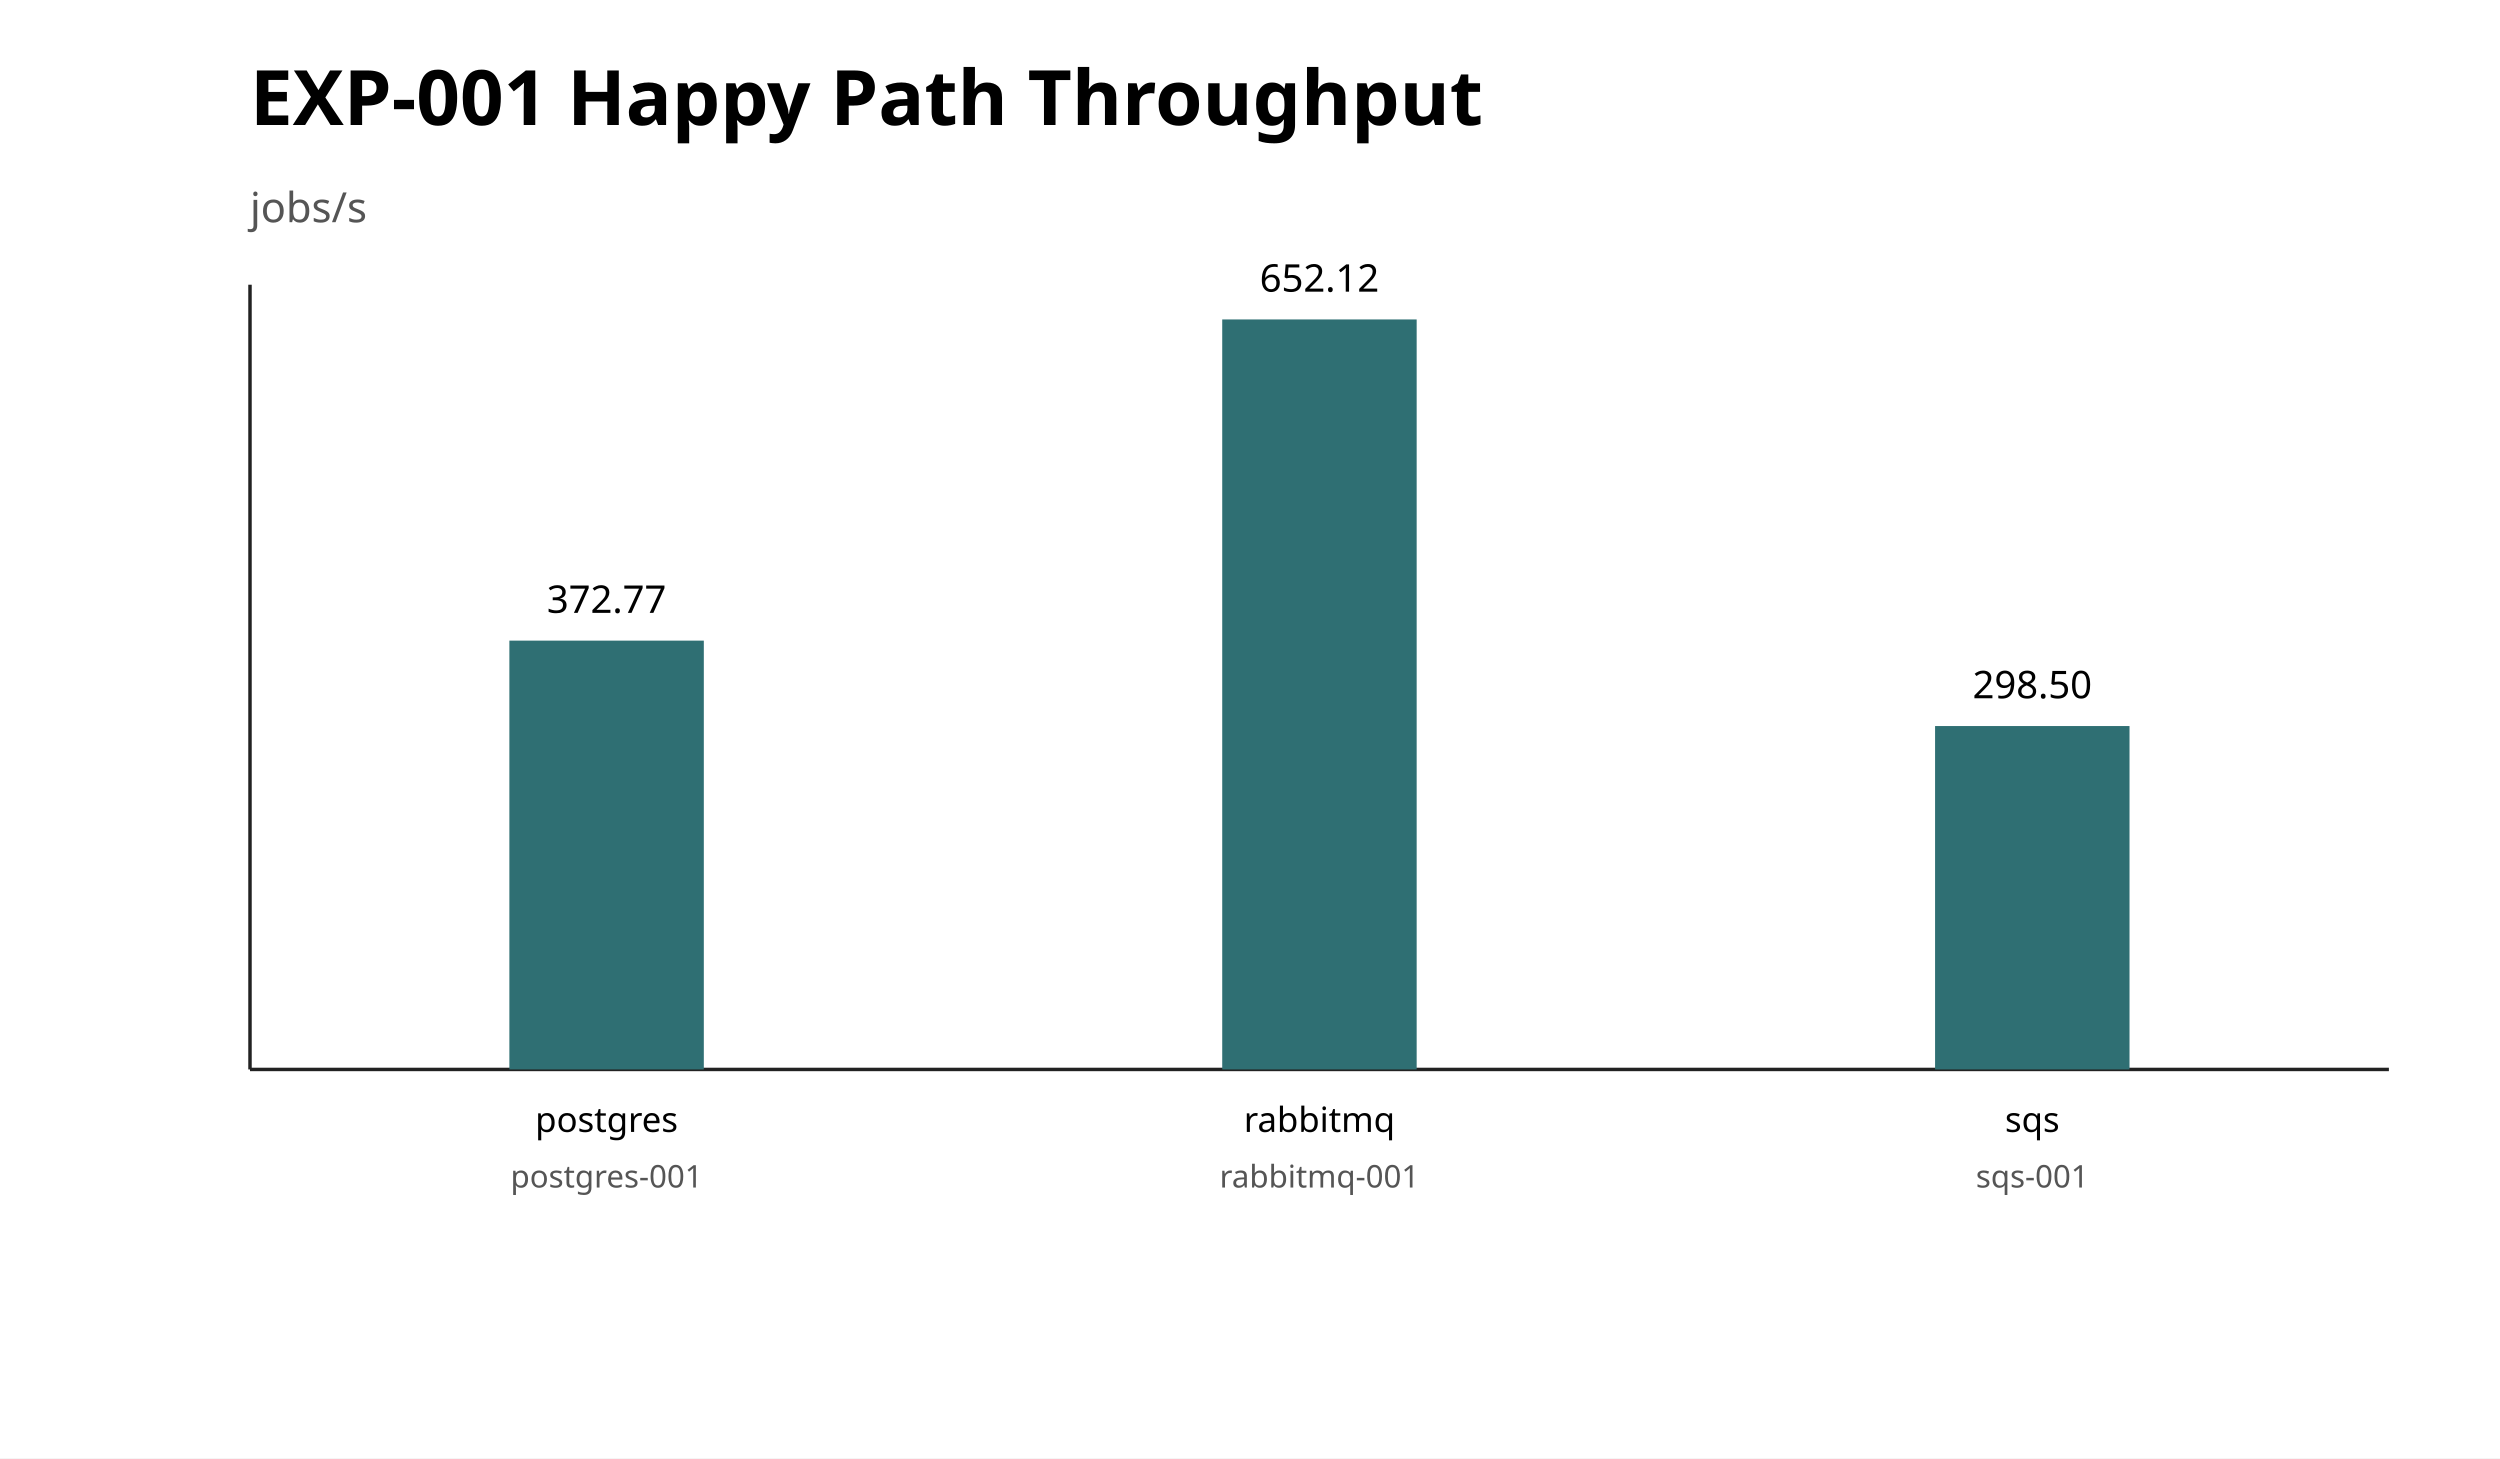
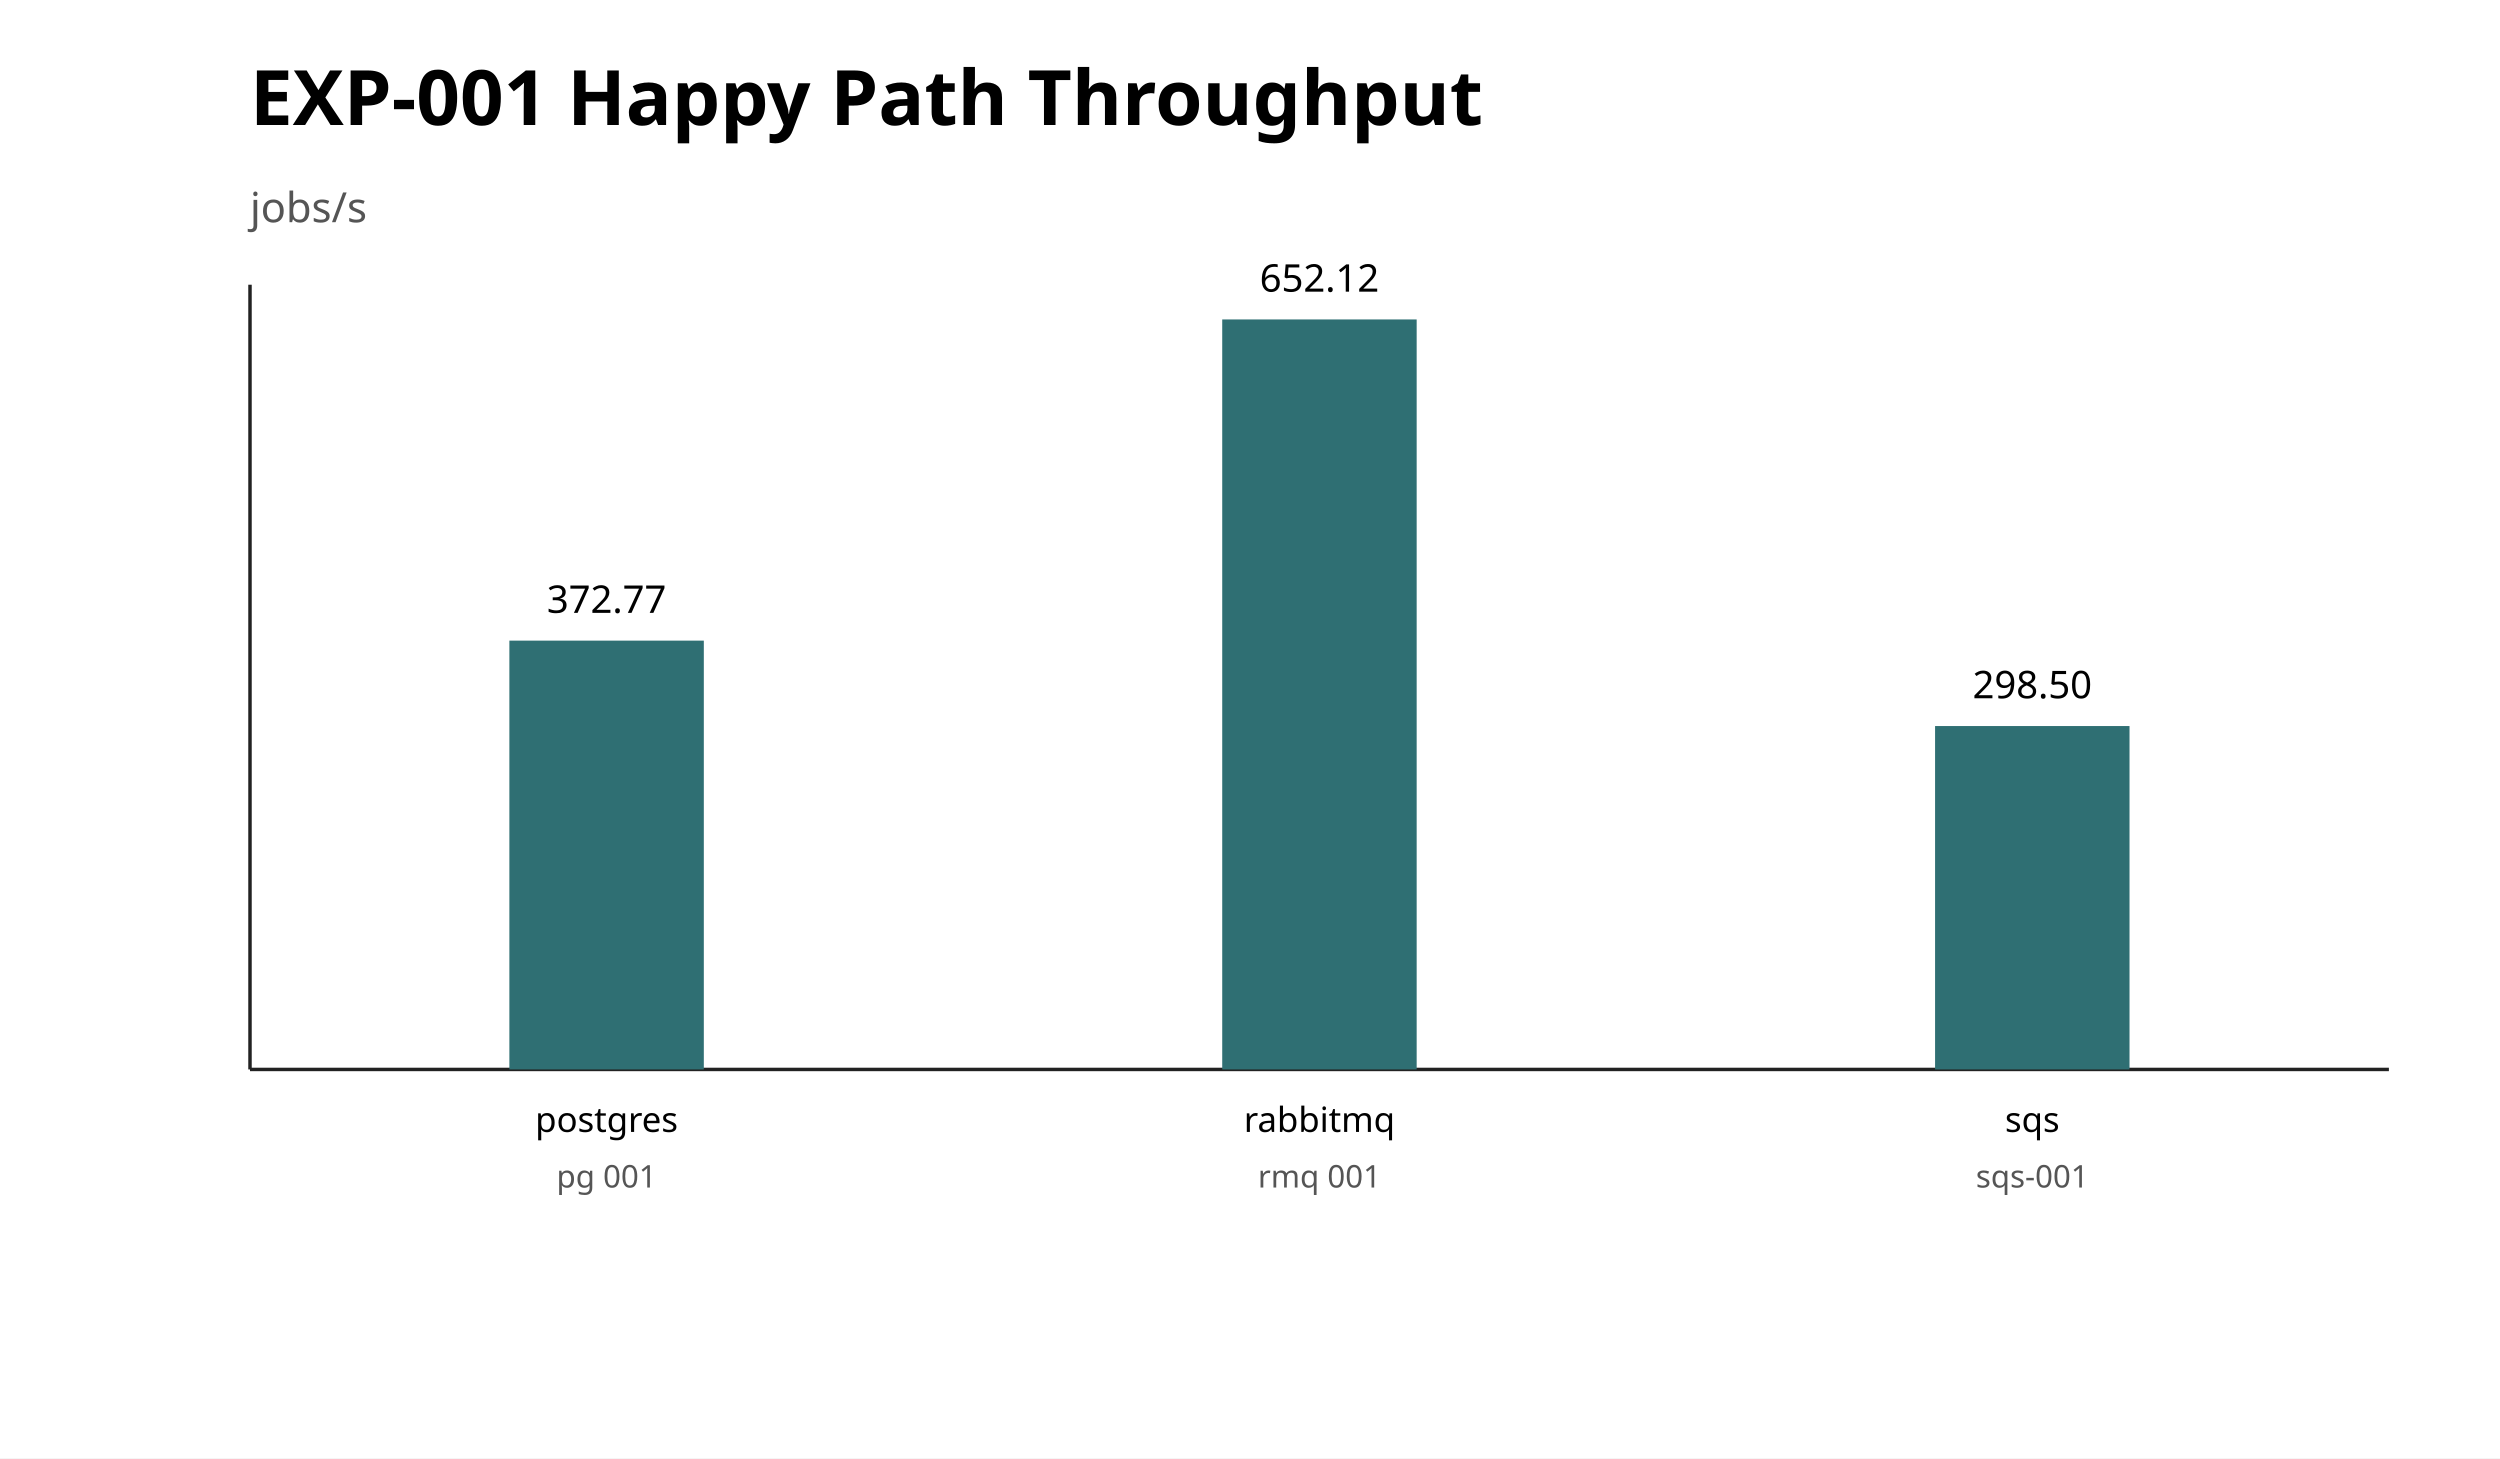
<svg xmlns="http://www.w3.org/2000/svg" width="720" height="420" viewBox="0 0 720 420">
  <rect width="100%" height="100%" fill="#ffffff" />
  <text x="72" y="36" font-family="sans-serif" font-size="22" font-weight="700">EXP-001 Happy Path Throughput</text>
  <text x="72" y="64" font-family="sans-serif" font-size="12" fill="#555">jobs/s</text>
  <line x1="72" y1="308" x2="688" y2="308" stroke="#222" />
  <line x1="72" y1="82" x2="72" y2="308" stroke="#222" />
  <rect x="146.7" y="184.5" width="56.0" height="123.5" fill="#2f6f73" />
  <text x="174.7" y="176.5" text-anchor="middle" font-family="sans-serif" font-size="11">372.77</text>
  <text x="174.7" y="326" text-anchor="middle" font-family="sans-serif" font-size="10">postgres</text>
-   <text x="174.7" y="342" text-anchor="middle" font-family="sans-serif" font-size="9" fill="#555">postgres-001</text>
+   <text x="174.7" y="342" text-anchor="middle" font-family="sans-serif" font-size="9" fill="#555">pg 001</text>
  <rect x="352.0" y="92.0" width="56.0" height="216.0" fill="#2f6f73" />
  <text x="380.0" y="84.0" text-anchor="middle" font-family="sans-serif" font-size="11">652.12</text>
  <text x="380.0" y="326" text-anchor="middle" font-family="sans-serif" font-size="10">rabbitmq</text>
-   <text x="380.0" y="342" text-anchor="middle" font-family="sans-serif" font-size="9" fill="#555">rabbitmq-001</text>
+   <text x="380.0" y="342" text-anchor="middle" font-family="sans-serif" font-size="9" fill="#555">rmq 001</text>
  <rect x="557.3" y="209.1" width="56.0" height="98.9" fill="#2f6f73" />
  <text x="585.3" y="201.1" text-anchor="middle" font-family="sans-serif" font-size="11">298.50</text>
  <text x="585.3" y="326" text-anchor="middle" font-family="sans-serif" font-size="10">sqs</text>
  <text x="585.3" y="342" text-anchor="middle" font-family="sans-serif" font-size="9" fill="#555">sqs-001</text>
</svg>
